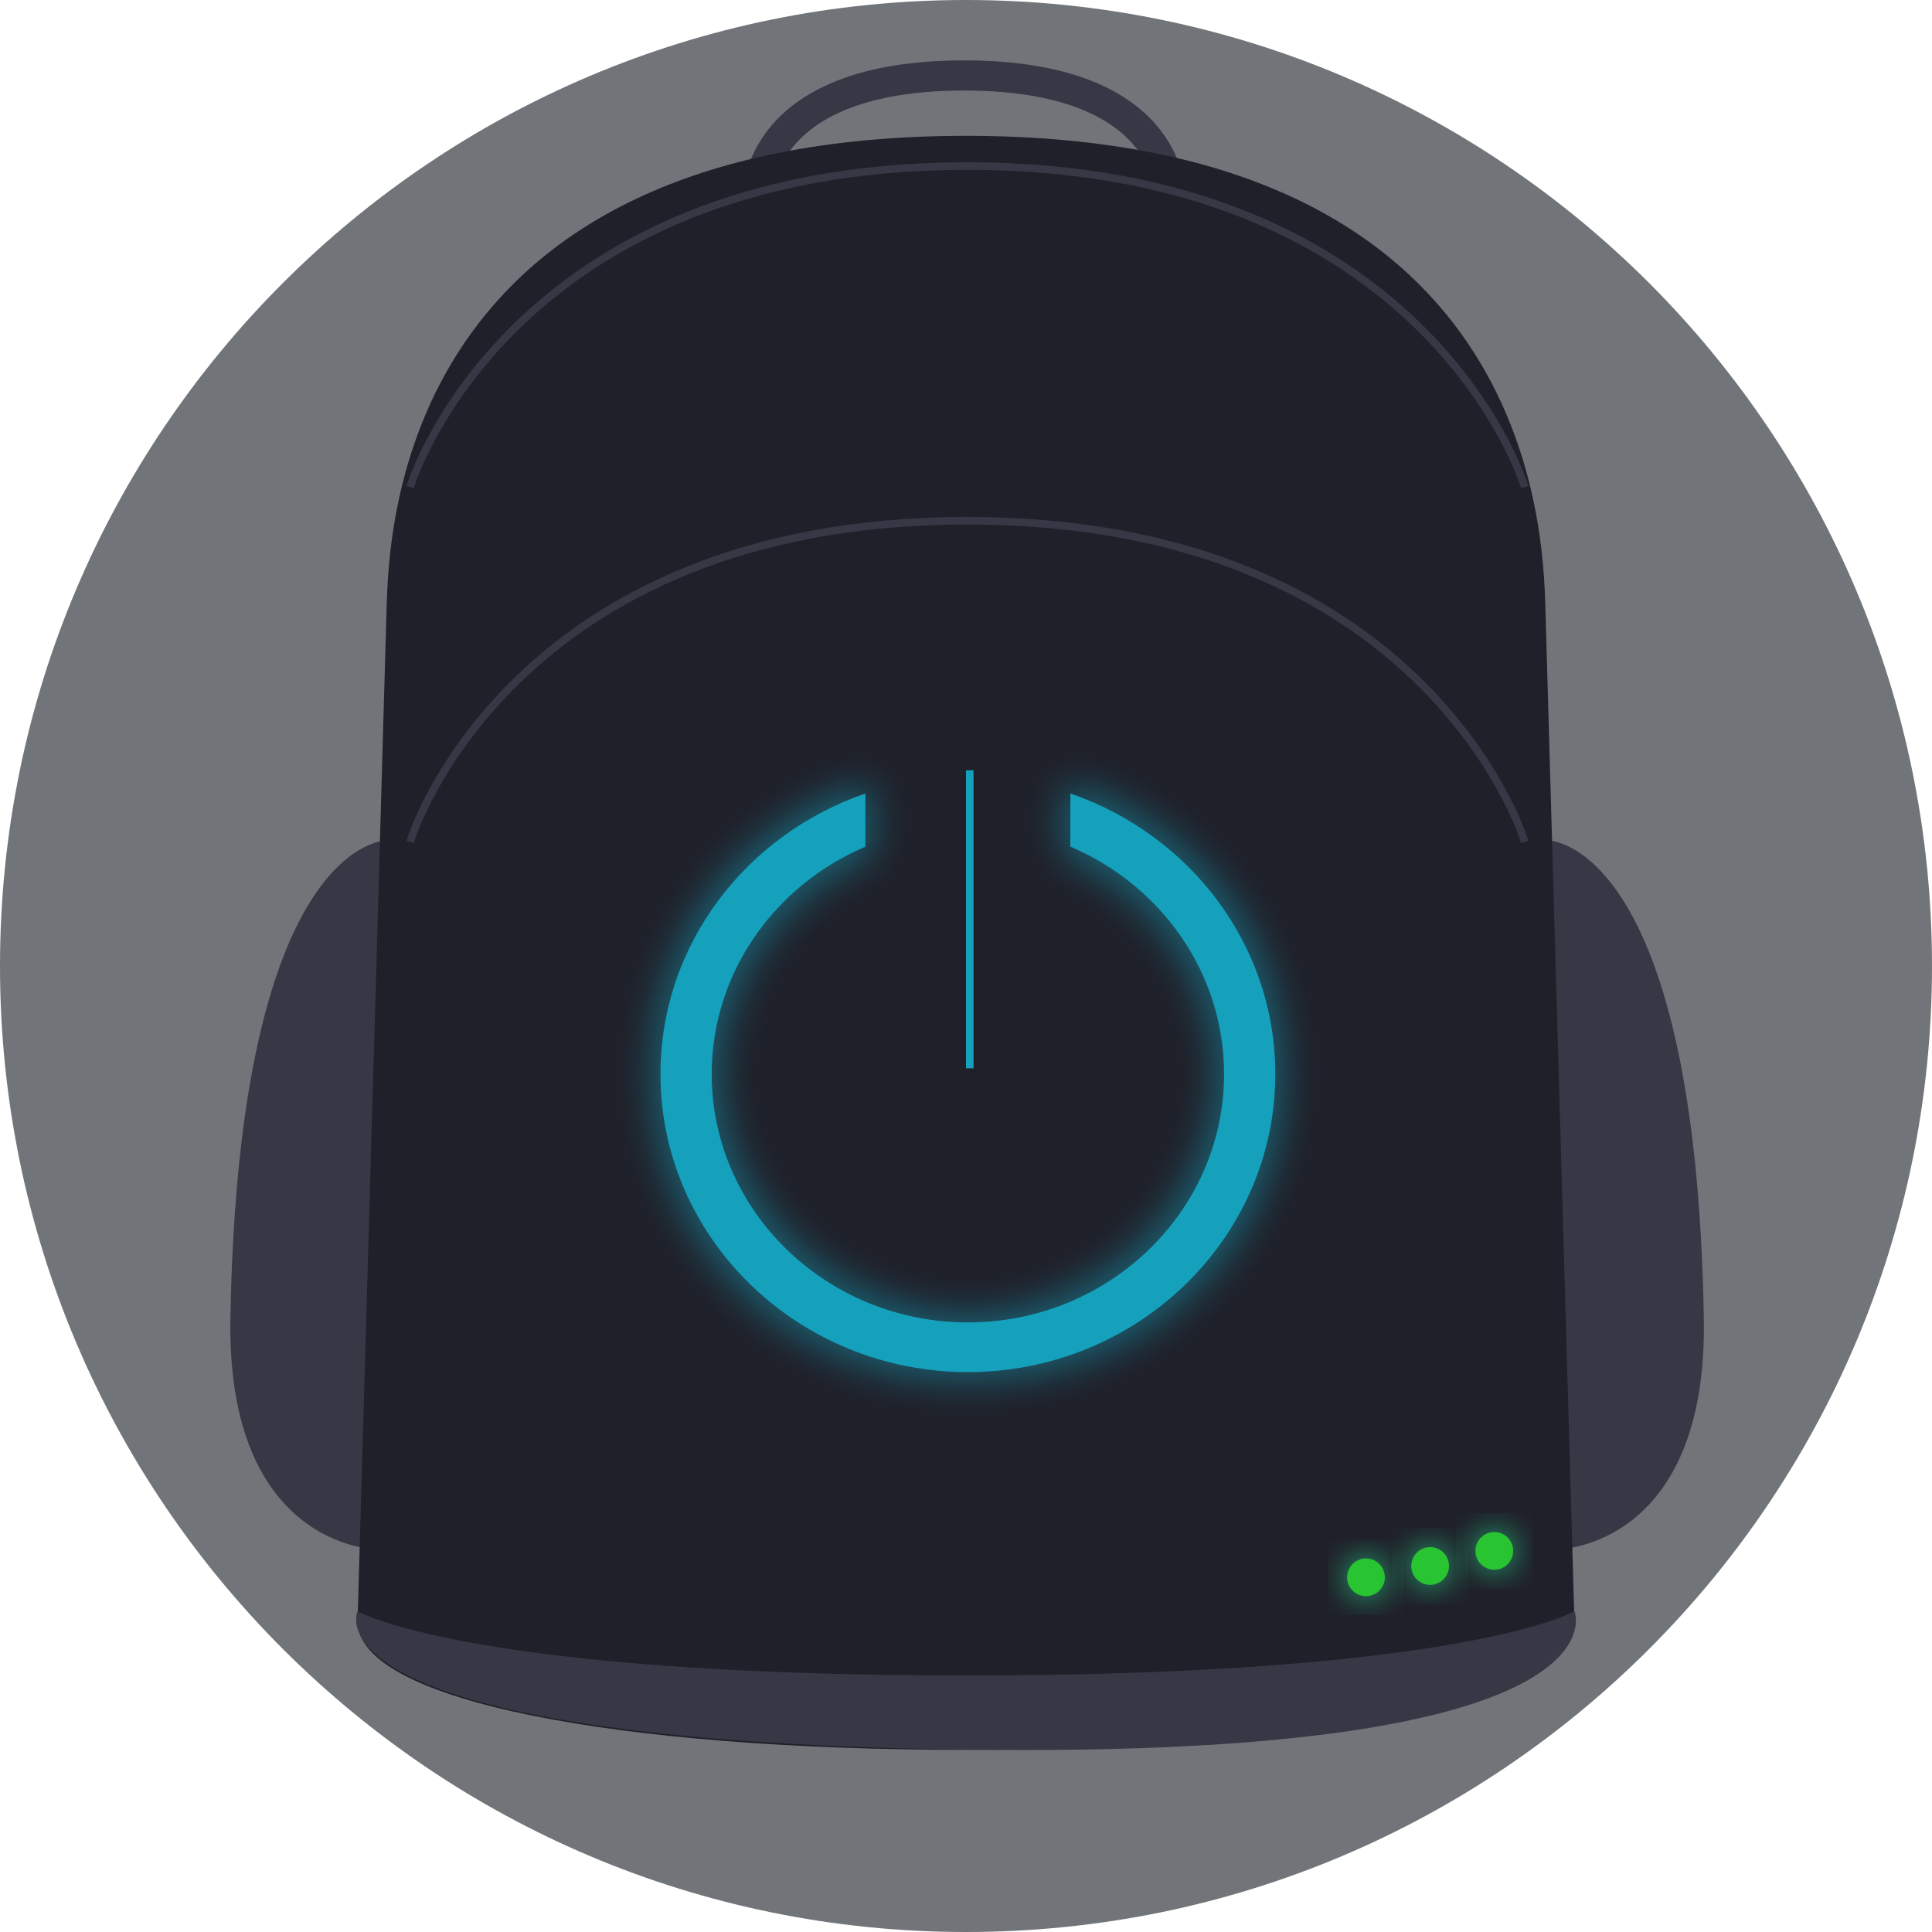
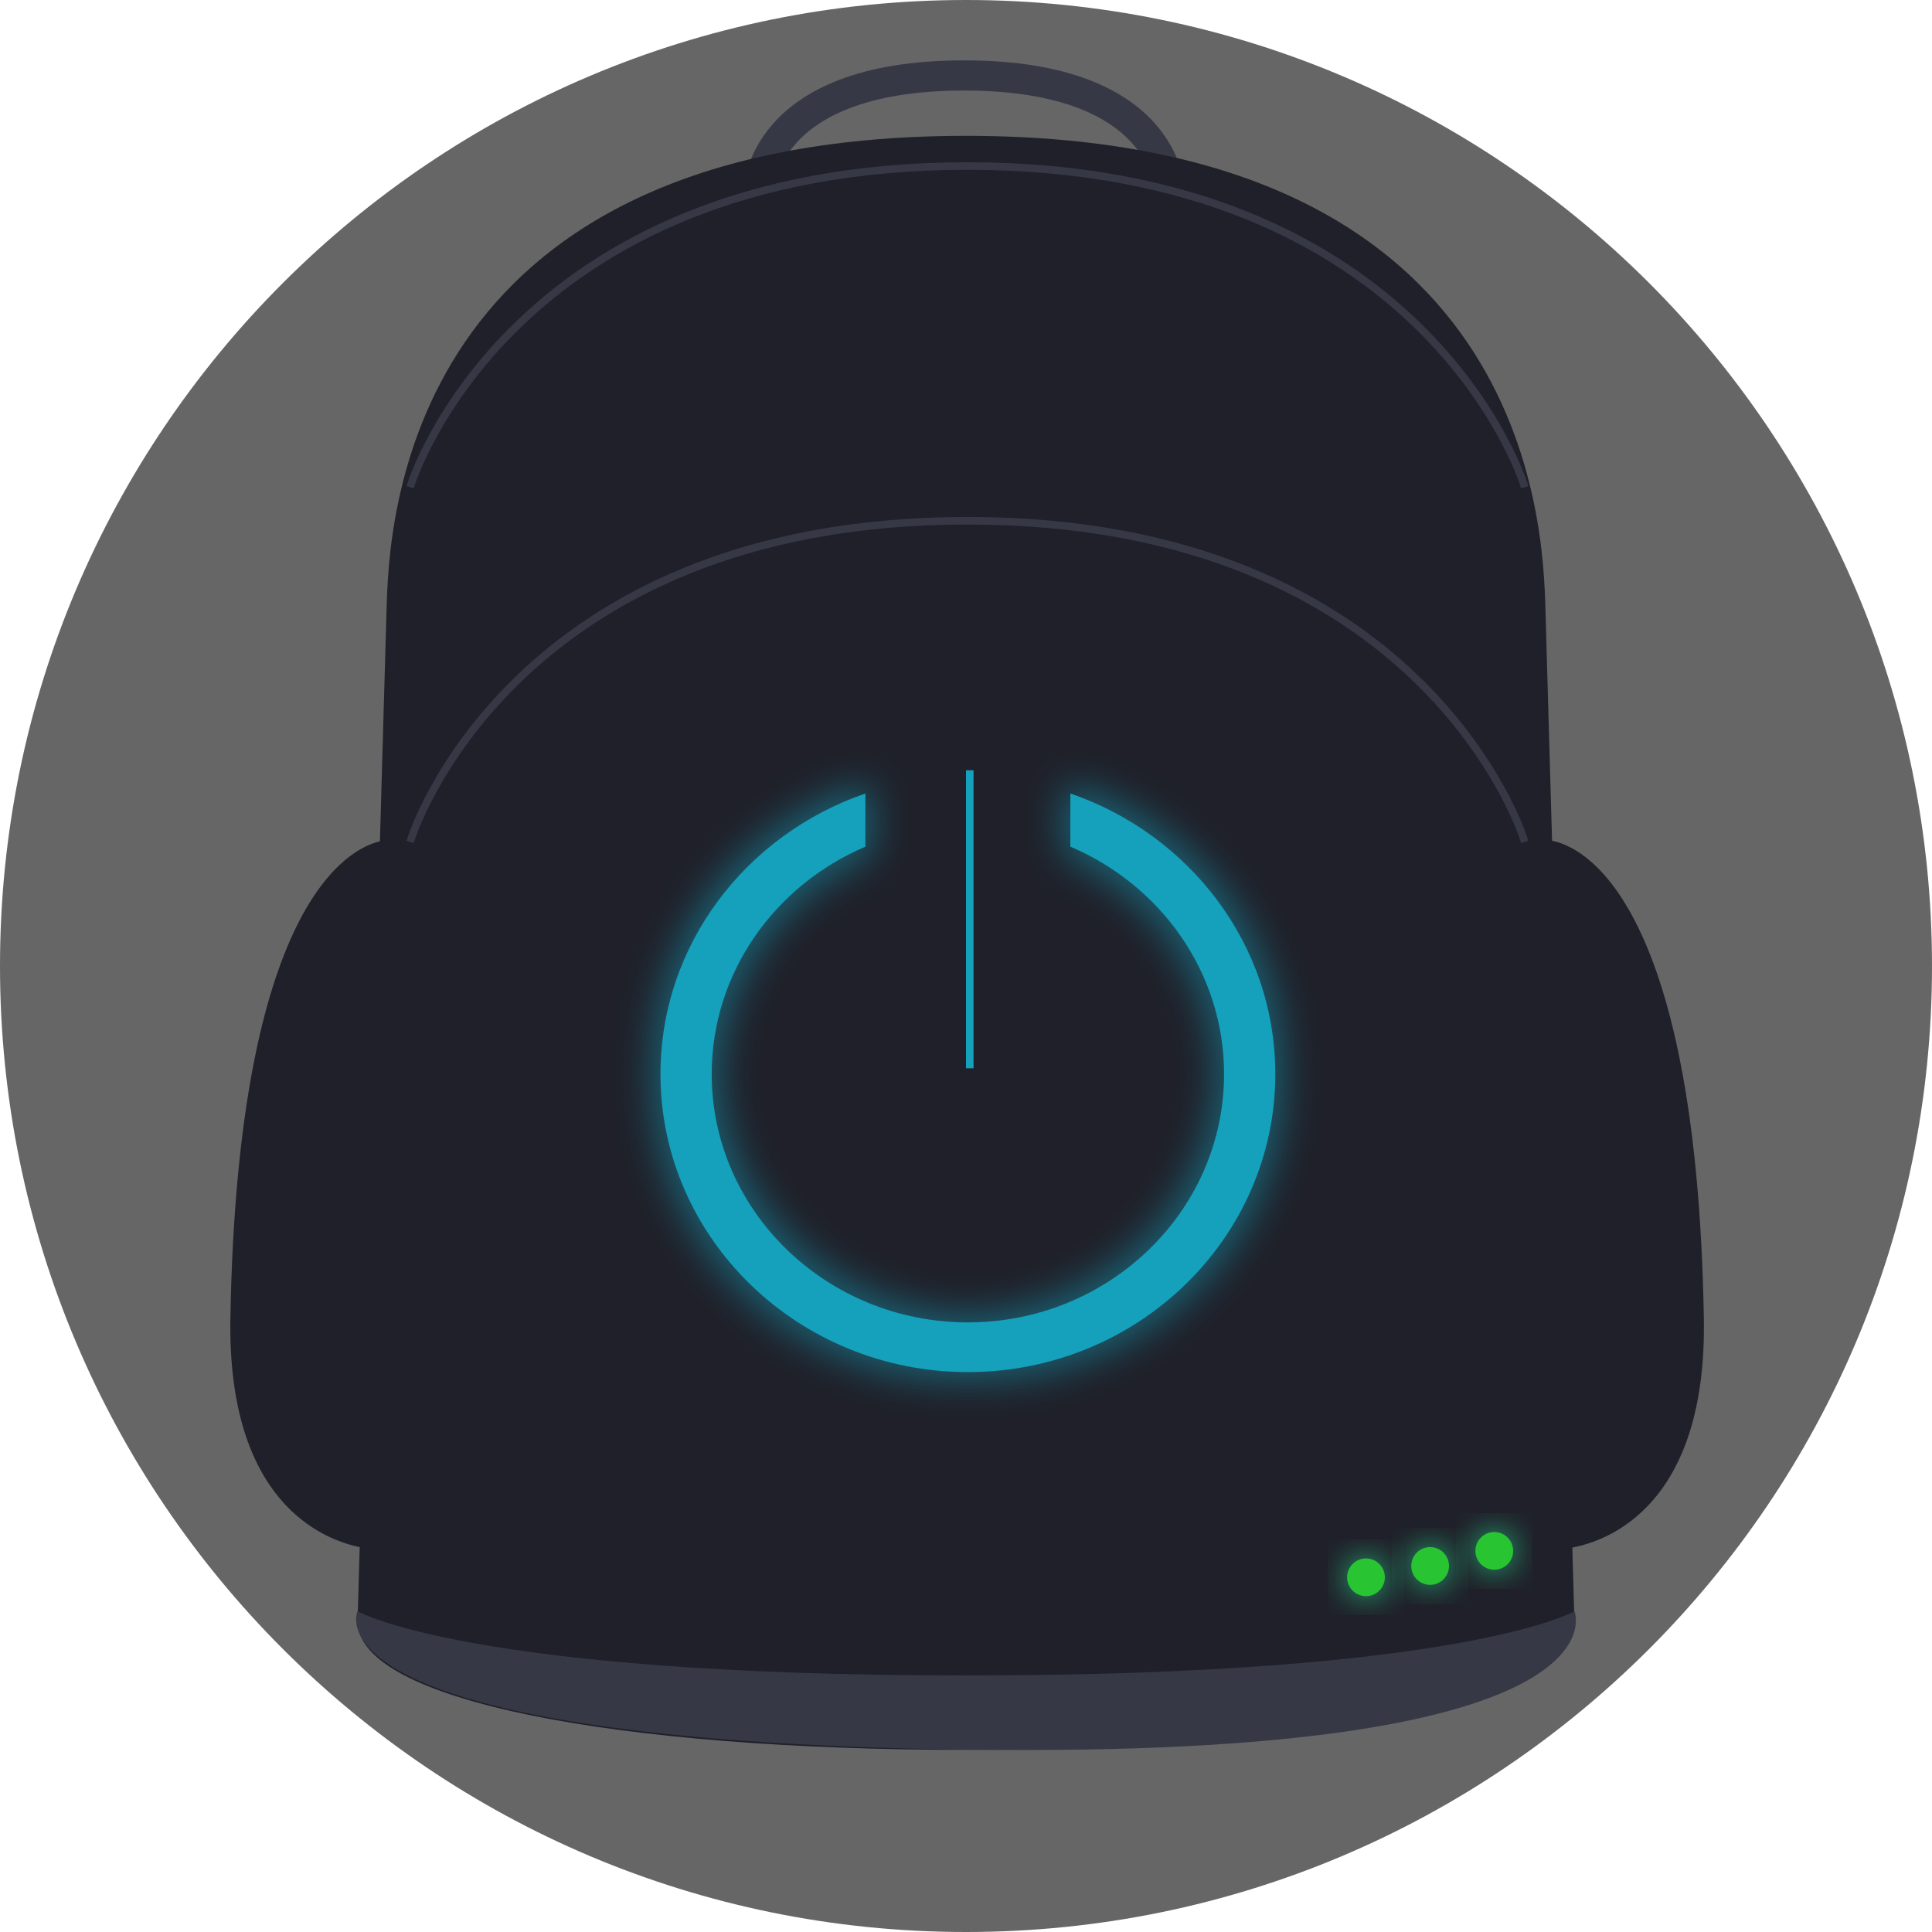
<svg xmlns="http://www.w3.org/2000/svg" xmlns:xlink="http://www.w3.org/1999/xlink" width="512px" height="512px" viewBox="0 0 512 512" version="1.1">
  <defs>
    <path d="M82,79.109 L82,0.125" id="path-1" />
    <filter x="-50%" y="-50%" width="200%" height="200%" filterUnits="objectBoundingBox" id="filter-2">
      <feMorphology radius="3" operator="dilate" in="SourceAlpha" result="shadowSpreadOuter1" />
      <feOffset dx="0" dy="2" in="shadowSpreadOuter1" result="shadowOffsetOuter1" />
      <feMorphology radius="3" operator="erode" in="SourceAlpha" result="shadowInner" />
      <feOffset dx="0" dy="2" in="shadowInner" result="shadowInner" />
      <feComposite in="shadowOffsetOuter1" in2="shadowInner" operator="out" result="shadowOffsetOuter1" />
      <feGaussianBlur stdDeviation="5" in="shadowOffsetOuter1" result="shadowBlurOuter1" />
      <feColorMatrix values="0 0 0 0 0.082   0 0 0 0 0.627   0 0 0 0 0.737  0 0 0 0.5 0" type="matrix" in="shadowBlurOuter1" />
    </filter>
    <path d="M108.656,6.28 L108.656,20.372 C132.594,30.554 149.39,53.703 149.39,80.629 C149.39,116.922 118.935,146.449 81.5,146.449 C44.065,146.449 13.61,116.929 13.61,80.636 C13.61,53.709 30.406,30.554 54.344,20.378 L54.344,6.28 C22.748,17.146 0.032,46.324 0.032,80.636 C0.032,124.189 36.577,159.62 81.5,159.62 C126.423,159.62 162.968,124.189 162.968,80.636 C162.968,46.324 140.252,17.146 108.656,6.28 Z" id="path-3" />
    <filter x="-50%" y="-50%" width="200%" height="200%" filterUnits="objectBoundingBox" id="filter-4">
      <feMorphology radius="2" operator="dilate" in="SourceAlpha" result="shadowSpreadOuter1" />
      <feOffset dx="0" dy="0" in="shadowSpreadOuter1" result="shadowOffsetOuter1" />
      <feGaussianBlur stdDeviation="5" in="shadowOffsetOuter1" result="shadowBlurOuter1" />
      <feColorMatrix values="0 0 0 0 0.082   0 0 0 0 0.627   0 0 0 0 0.737  0 0 0 0.5 0" type="matrix" in="shadowBlurOuter1" />
    </filter>
    <circle id="path-5" cx="39" cy="5" r="5" />
    <filter x="-50%" y="-50%" width="200%" height="200%" filterUnits="objectBoundingBox" id="filter-6">
      <feMorphology radius="0.5" operator="dilate" in="SourceAlpha" result="shadowSpreadOuter1" />
      <feOffset dx="0" dy="0" in="shadowSpreadOuter1" result="shadowOffsetOuter1" />
      <feGaussianBlur stdDeviation="4" in="shadowOffsetOuter1" result="shadowBlurOuter1" />
      <feColorMatrix values="0 0 0 0 0.141   0 0 0 0 0.608   0 0 0 0 0.431  0 0 0 1 0" type="matrix" in="shadowBlurOuter1" />
    </filter>
    <circle id="path-7" cx="22" cy="9" r="5" />
    <filter x="-50%" y="-50%" width="200%" height="200%" filterUnits="objectBoundingBox" id="filter-8">
      <feMorphology radius="0.5" operator="dilate" in="SourceAlpha" result="shadowSpreadOuter1" />
      <feOffset dx="0" dy="0" in="shadowSpreadOuter1" result="shadowOffsetOuter1" />
      <feGaussianBlur stdDeviation="4" in="shadowOffsetOuter1" result="shadowBlurOuter1" />
      <feColorMatrix values="0 0 0 0 0.141   0 0 0 0 0.608   0 0 0 0 0.431  0 0 0 1 0" type="matrix" in="shadowBlurOuter1" />
    </filter>
    <circle id="path-9" cx="5" cy="12" r="5" />
    <filter x="-50%" y="-50%" width="200%" height="200%" filterUnits="objectBoundingBox" id="filter-10">
      <feMorphology radius="0.5" operator="dilate" in="SourceAlpha" result="shadowSpreadOuter1" />
      <feOffset dx="0" dy="0" in="shadowSpreadOuter1" result="shadowOffsetOuter1" />
      <feGaussianBlur stdDeviation="4" in="shadowOffsetOuter1" result="shadowBlurOuter1" />
      <feColorMatrix values="0 0 0 0 0.141   0 0 0 0 0.608   0 0 0 0 0.431  0 0 0 1 0" type="matrix" in="shadowBlurOuter1" />
    </filter>
  </defs>
  <g id="Logo" stroke="none" stroke-width="1" fill="none" fill-rule="evenodd">
-     <circle id="Oval" fill="#71757A" cx="256" cy="256" r="256" />
+     <circle id="Oval" fill="#666666" cx="256" cy="256" r="256" />
    <g transform="translate(29, 14)">
-       <g id="backpack" transform="translate(31, 6)">
-         <path d="M141,31 C141,31 141,-3.67455938e-15 195.5,-1.77635684e-15 C250,1.21845699e-16 250,31 250,31" id="Line" stroke="#363945" stroke-width="8" stroke-linecap="square" />
-         <path d="M1.637,202.329 C1.637,202.329 40.959,202.329 40.959,329.628 C40.959,390.212 1.637,390.212 1.637,390.212" id="Line" fill="#363945" transform="translate(21.29755, 296.2704) scale(-1, 1) rotate(-1) translate(-21.29755, -296.2704) " />
-         <path d="M351.637,202.329 C351.637,202.329 390.959,202.329 390.959,329.628 C390.959,390.212 351.637,390.212 351.637,390.212" id="Line-Copy" fill="#363945" transform="translate(371.2975, 296.2704) rotate(-1) translate(-371.2975, -296.2704) " />
-         <path d="M42.445,141.471 C43.056,119.993 46,16 196,16 C346,16 348.944,119.991 349.555,141.471 L357.234,409.394 C357.855,430.872 287.439,443.727 196,443.727 C104.561,443.727 34.145,430.874 34.766,409.394 L42.445,141.471 Z" id="Rectangle" fill="#1F2029" />
-         <path d="M34.745,407 C34.745,407 63.928,424.018 196,424.018 C328.072,424.018 357.255,407 357.255,407 C357.255,407 373.257,446.109 196,443.668 C18.743,441.228 34.745,407 34.745,407 Z" id="Line" fill="#363945" />
-         <path d="M49,202.167 C49,202.167 75.278,118 196.381,118 C317.485,118 343.762,202.167 343.762,202.167" id="Line" stroke="#363945" stroke-width="2" stroke-linecap="square" />
-         <path d="M49,108.167 C49,108.167 75.278,24 196.381,24 C317.485,24 343.762,108.167 343.762,108.167" id="Line" stroke="#363945" stroke-width="2" stroke-linecap="square" />
+       <g id="backpack" transform="translate(32, 6)">
+         <path d="M140,31 C140,31 140,-3.67455938e-15 194.5,-1.77635684e-15 C249,1.21845699e-16 249,31 249,31" id="Line" stroke="#363945" stroke-width="8" stroke-linecap="square" />
+         <path d="M39.683,202.954 C31.779,204.774 1.983,218.954 0.057,329.28 C-0.791,377.878 24.348,387.928 34.321,390.003 L33.766,409.394 C33.145,430.874 103.561,443.727 195,443.727 C286.439,443.727 356.855,430.872 356.234,409.394 L355.682,390.12 C365.21,388.323 391.403,378.871 390.538,329.28 C388.559,215.936 357.165,204.07 350.314,202.83 L348.555,141.471 C347.944,119.991 345,16 195,16 C45,16 42.056,119.993 41.445,141.471 L39.683,202.954 Z" id="Combined-Shape" fill="#1F2029" />
+         <path d="M33.745,407 C33.745,407 62.928,424.018 195,424.018 C327.072,424.018 356.255,407 356.255,407 C356.255,407 372.257,446.109 195,443.668 C17.743,441.228 33.745,407 33.745,407 Z" id="Line" fill="#363945" />
+         <path d="M48,202.167 C48,202.167 74.278,118 195.381,118 C316.485,118 342.762,202.167 342.762,202.167" id="Line" stroke="#363945" stroke-width="2" stroke-linecap="square" />
+         <path d="M48,108.167 C48,108.167 74.278,24 195.381,24 C316.485,24 342.762,108.167 342.762,108.167" id="Line" stroke="#363945" stroke-width="2" stroke-linecap="square" />
      </g>
      <g id="on-off" transform="translate(146, 190)">
        <g id="Shape">
          <use fill="black" fill-opacity="1" filter="url(#filter-2)" xlink:href="#path-1" />
          <use stroke="#15A0BC" stroke-width="2" xlink:href="#path-1" />
        </g>
        <g id="Shape">
          <use fill="black" fill-opacity="1" filter="url(#filter-4)" xlink:href="#path-3" />
          <use fill="#15A0BC" fill-rule="evenodd" xlink:href="#path-3" />
        </g>
      </g>
      <g id="leds" transform="translate(328, 392)">
        <g id="right">
          <use fill="black" fill-opacity="1" filter="url(#filter-6)" xlink:href="#path-5" />
          <use fill="#29C432" fill-rule="evenodd" xlink:href="#path-5" />
        </g>
        <g id="center">
          <use fill="black" fill-opacity="1" filter="url(#filter-8)" xlink:href="#path-7" />
          <use fill="#29C432" fill-rule="evenodd" xlink:href="#path-7" />
        </g>
        <g id="left">
          <use fill="black" fill-opacity="1" filter="url(#filter-10)" xlink:href="#path-9" />
          <use fill="#29C432" fill-rule="evenodd" xlink:href="#path-9" />
        </g>
      </g>
    </g>
  </g>
</svg>
